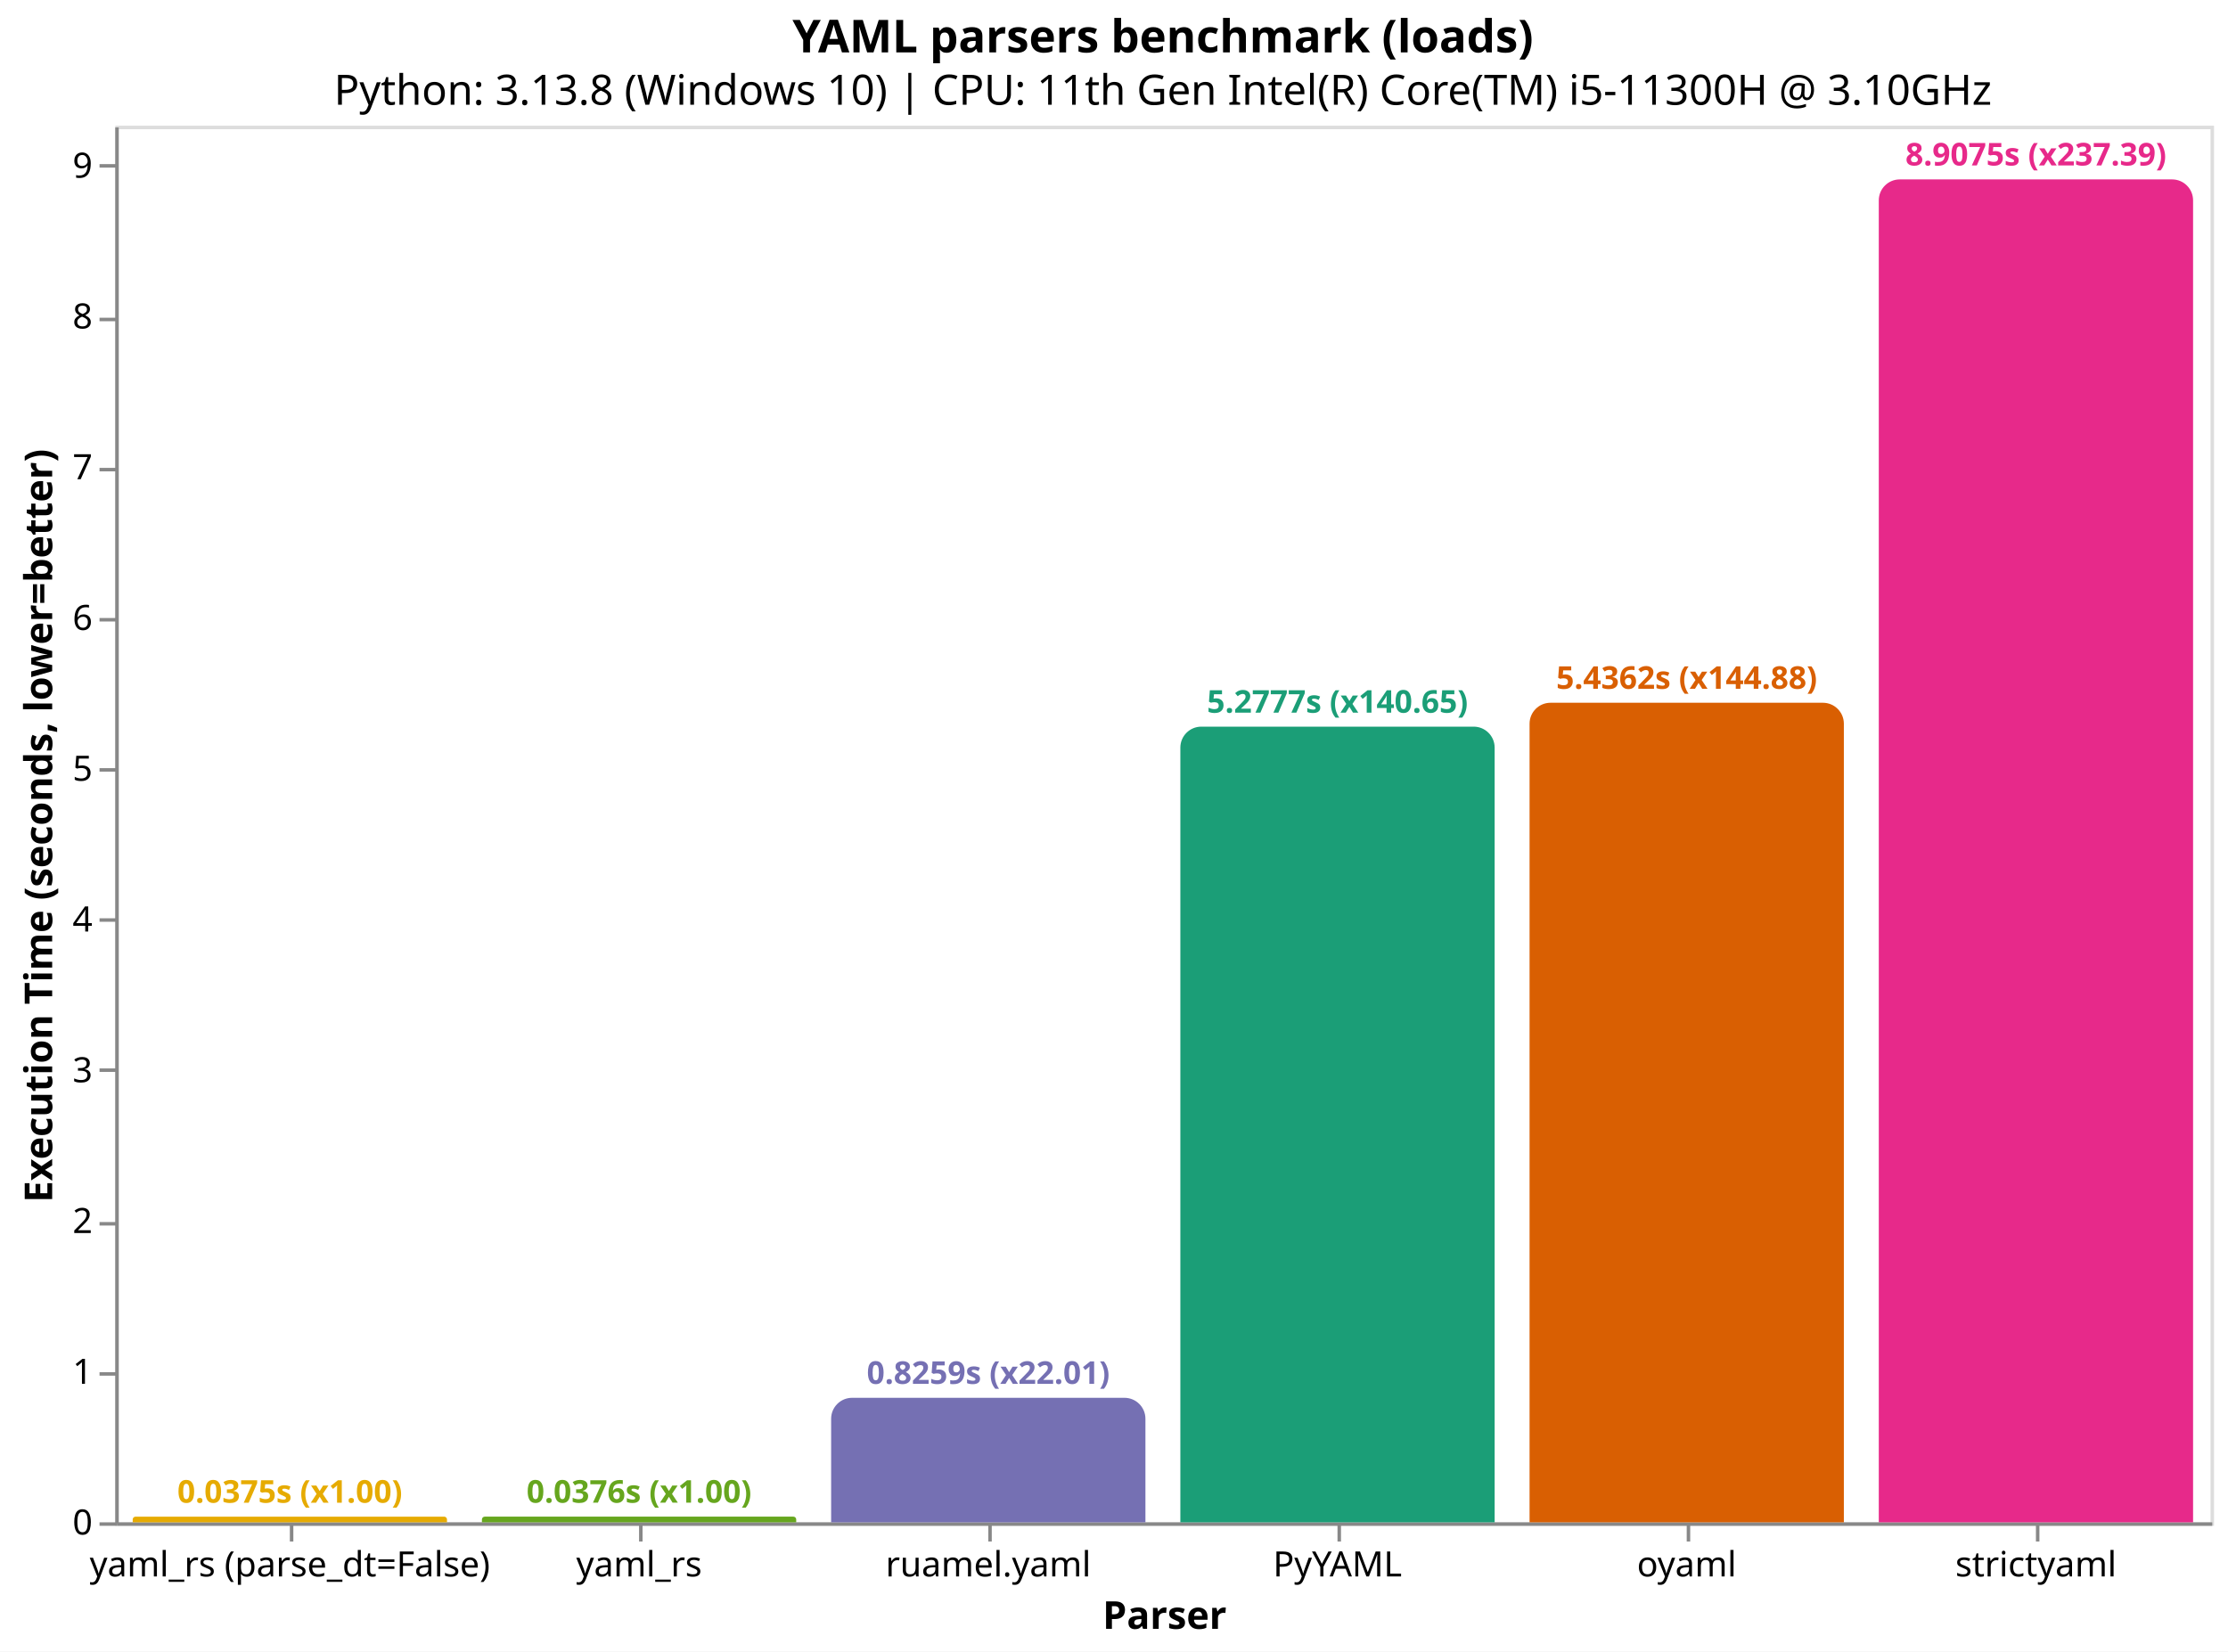
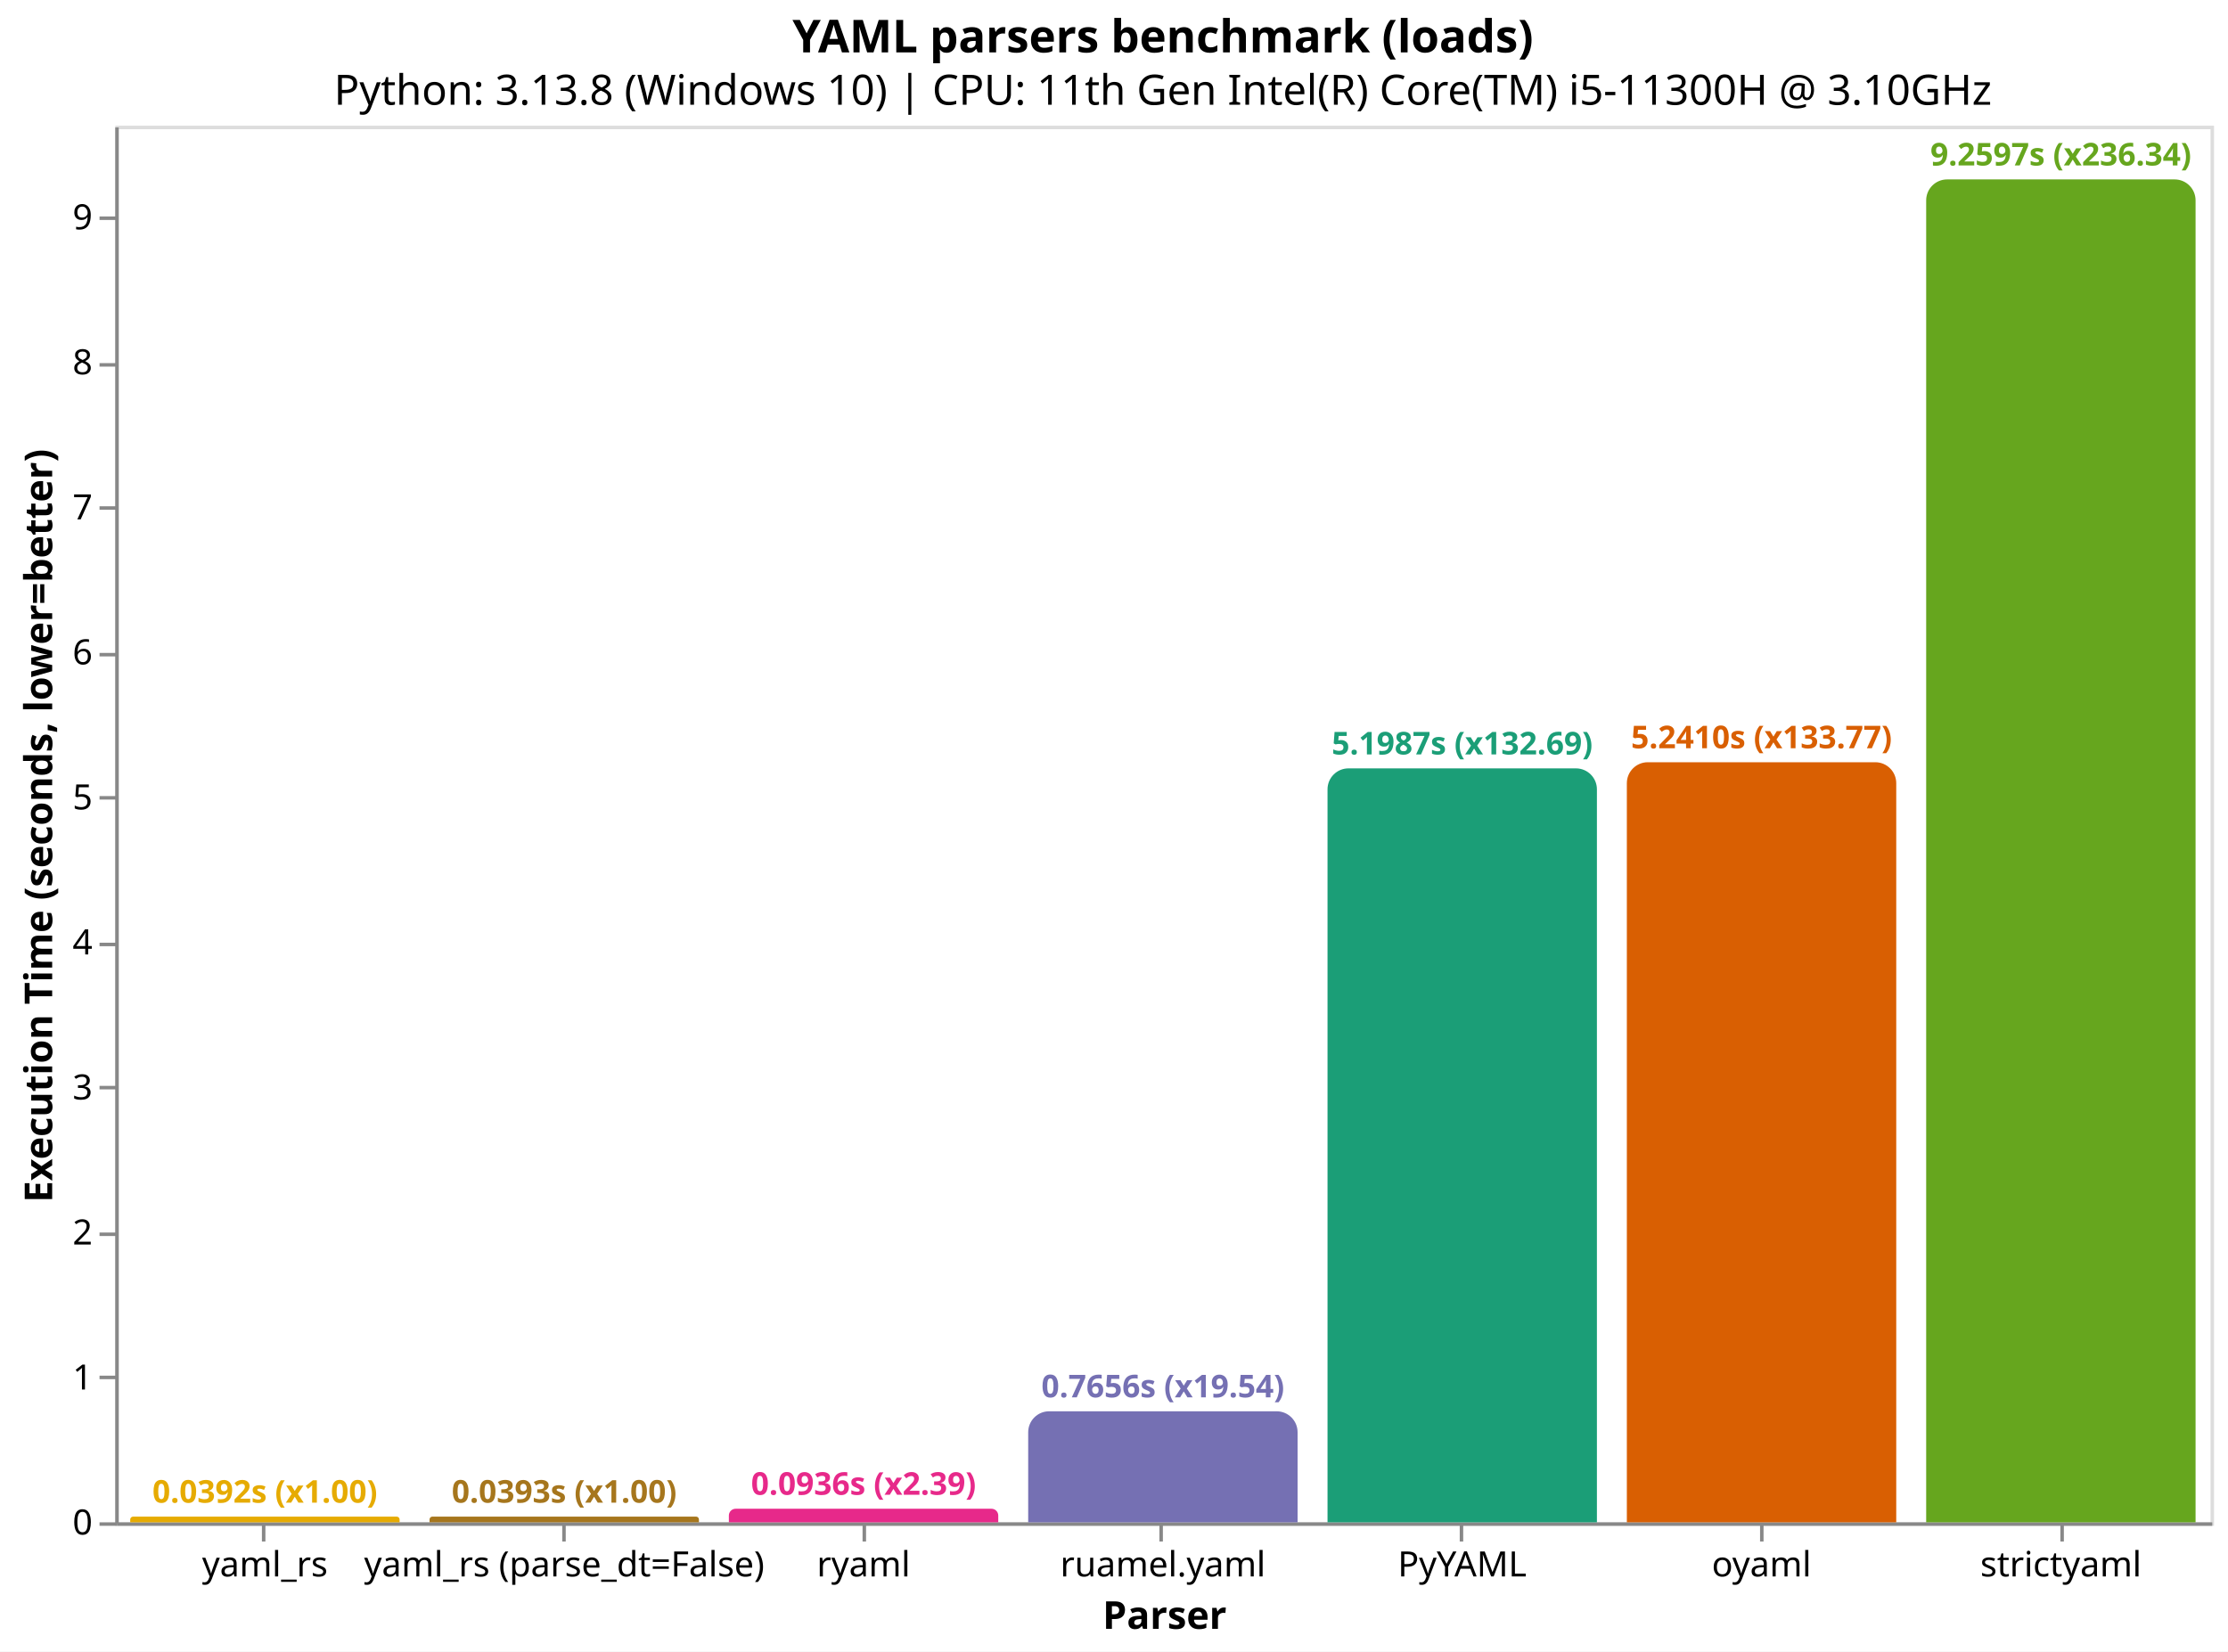
<svg xmlns="http://www.w3.org/2000/svg" version="1.1" class="marks" width="638" height="473" viewBox="0 0 638 473">
  <rect width="638" height="473" fill="white" />
  <g fill="none" stroke-miterlimit="10" transform="translate(33,36)">
    <g class="mark-group role-frame root" role="graphics-object" aria-roledescription="group mark container">
      <g transform="translate(0,0)">
        <path class="background" aria-hidden="true" d="M0.5,0.5h600v400h-600Z" stroke="#ddd" />
        <g>
-           <g class="mark-group role-axis" role="graphics-symbol" aria-roledescription="axis" aria-label="X-axis titled 'Parser' for a discrete scale with 6 values: yaml_rs (parse_dt=False), yaml_rs, ruamel.yaml, PyYAML, oyaml, strictyaml">
+           <g class="mark-group role-axis" role="graphics-symbol" aria-roledescription="axis" aria-label="X-axis titled 'Parser' for a discrete scale with 7 values: yaml_rs, yaml_rs (parse_dt=False), ryaml, ruamel.yaml, PyYAML, oyaml, strictyaml">
            <g transform="translate(0.5,400.5)">
              <path class="background" aria-hidden="true" d="M0,0h0v0h0Z" pointer-events="none" />
              <g>
                <g class="mark-rule role-axis-tick" pointer-events="none">
-                   <line transform="translate(50,0)" x2="0" y2="5" stroke="#888" stroke-width="1" opacity="1" />
-                   <line transform="translate(150,0)" x2="0" y2="5" stroke="#888" stroke-width="1" opacity="1" />
-                   <line transform="translate(250,0)" x2="0" y2="5" stroke="#888" stroke-width="1" opacity="1" />
-                   <line transform="translate(350,0)" x2="0" y2="5" stroke="#888" stroke-width="1" opacity="1" />
-                   <line transform="translate(450,0)" x2="0" y2="5" stroke="#888" stroke-width="1" opacity="1" />
-                   <line transform="translate(550,0)" x2="0" y2="5" stroke="#888" stroke-width="1" opacity="1" />
+                   <line transform="translate(42,0)" x2="0" y2="5" stroke="#888" stroke-width="1" opacity="1" />
+                   <line transform="translate(128,0)" x2="0" y2="5" stroke="#888" stroke-width="1" opacity="1" />
+                   <line transform="translate(214,0)" x2="0" y2="5" stroke="#888" stroke-width="1" opacity="1" />
+                   <line transform="translate(299,0)" x2="0" y2="5" stroke="#888" stroke-width="1" opacity="1" />
+                   <line transform="translate(385,0)" x2="0" y2="5" stroke="#888" stroke-width="1" opacity="1" />
+                   <line transform="translate(471,0)" x2="0" y2="5" stroke="#888" stroke-width="1" opacity="1" />
+                   <line transform="translate(557,0)" x2="0" y2="5" stroke="#888" stroke-width="1" opacity="1" />
                </g>
                <g class="mark-text role-axis-label" pointer-events="none">
-                   <text text-anchor="middle" transform="translate(49.5,15)" font-family="sans-serif" font-size="10px" fill="#000" opacity="1">yaml_rs (parse_dt=False)</text>
-                   <text text-anchor="middle" transform="translate(149.5,15)" font-family="sans-serif" font-size="10px" fill="#000" opacity="1">yaml_rs</text>
-                   <text text-anchor="middle" transform="translate(249.5,15)" font-family="sans-serif" font-size="10px" fill="#000" opacity="1">ruamel.yaml</text>
-                   <text text-anchor="middle" transform="translate(349.5,15)" font-family="sans-serif" font-size="10px" fill="#000" opacity="1">PyYAML</text>
-                   <text text-anchor="middle" transform="translate(449.5,15)" font-family="sans-serif" font-size="10px" fill="#000" opacity="1">oyaml</text>
-                   <text text-anchor="middle" transform="translate(549.5,15)" font-family="sans-serif" font-size="10px" fill="#000" opacity="1">strictyaml</text>
+                   <text text-anchor="middle" transform="translate(42.35714,15)" font-family="sans-serif" font-size="10px" fill="#000" opacity="1">yaml_rs</text>
+                   <text text-anchor="middle" transform="translate(128.0714,15)" font-family="sans-serif" font-size="10px" fill="#000" opacity="1">yaml_rs (parse_dt=False)</text>
+                   <text text-anchor="middle" transform="translate(213.7857,15)" font-family="sans-serif" font-size="10px" fill="#000" opacity="1">ryaml</text>
+                   <text text-anchor="middle" transform="translate(299.5,15)" font-family="sans-serif" font-size="10px" fill="#000" opacity="1">ruamel.yaml</text>
+                   <text text-anchor="middle" transform="translate(385.2143,15)" font-family="sans-serif" font-size="10px" fill="#000" opacity="1">PyYAML</text>
+                   <text text-anchor="middle" transform="translate(470.9286,15)" font-family="sans-serif" font-size="10px" fill="#000" opacity="1">oyaml</text>
+                   <text text-anchor="middle" transform="translate(556.6429,15)" font-family="sans-serif" font-size="10px" fill="#000" opacity="1">strictyaml</text>
                </g>
                <g class="mark-rule role-axis-domain" pointer-events="none">
                  <line transform="translate(0,0)" x2="600" y2="0" stroke="#888" stroke-width="1" opacity="1" />
                </g>
                <g class="mark-text role-axis-title" pointer-events="none">
                  <text text-anchor="middle" transform="translate(300,30)" font-family="sans-serif" font-size="11px" font-weight="bold" fill="#000" opacity="1">Parser</text>
                </g>
              </g>
              <path class="foreground" aria-hidden="true" d="" pointer-events="none" display="none" />
            </g>
          </g>
-           <g class="mark-group role-axis" role="graphics-symbol" aria-roledescription="axis" aria-label="Y-axis titled 'Execution Time (seconds, lower=better)' for a linear scale with values from 0 to 9">
+           <g class="mark-group role-axis" role="graphics-symbol" aria-roledescription="axis" aria-label="Y-axis titled 'Execution Time (seconds, lower=better)' for a linear scale with values from 0 to 10">
            <g transform="translate(0.5,0.5)">
              <path class="background" aria-hidden="true" d="M0,0h0v0h0Z" pointer-events="none" />
              <g>
                <g class="mark-rule role-axis-tick" pointer-events="none">
                  <line transform="translate(0,400)" x2="-5" y2="0" stroke="#888" stroke-width="1" opacity="1" />
-                   <line transform="translate(0,357)" x2="-5" y2="0" stroke="#888" stroke-width="1" opacity="1" />
-                   <line transform="translate(0,314)" x2="-5" y2="0" stroke="#888" stroke-width="1" opacity="1" />
-                   <line transform="translate(0,270)" x2="-5" y2="0" stroke="#888" stroke-width="1" opacity="1" />
-                   <line transform="translate(0,227)" x2="-5" y2="0" stroke="#888" stroke-width="1" opacity="1" />
-                   <line transform="translate(0,184)" x2="-5" y2="0" stroke="#888" stroke-width="1" opacity="1" />
-                   <line transform="translate(0,141)" x2="-5" y2="0" stroke="#888" stroke-width="1" opacity="1" />
-                   <line transform="translate(0,98)" x2="-5" y2="0" stroke="#888" stroke-width="1" opacity="1" />
-                   <line transform="translate(0,55)" x2="-5" y2="0" stroke="#888" stroke-width="1" opacity="1" />
-                   <line transform="translate(0,11)" x2="-5" y2="0" stroke="#888" stroke-width="1" opacity="1" />
+                   <line transform="translate(0,358)" x2="-5" y2="0" stroke="#888" stroke-width="1" opacity="1" />
+                   <line transform="translate(0,317)" x2="-5" y2="0" stroke="#888" stroke-width="1" opacity="1" />
+                   <line transform="translate(0,275)" x2="-5" y2="0" stroke="#888" stroke-width="1" opacity="1" />
+                   <line transform="translate(0,234)" x2="-5" y2="0" stroke="#888" stroke-width="1" opacity="1" />
+                   <line transform="translate(0,192)" x2="-5" y2="0" stroke="#888" stroke-width="1" opacity="1" />
+                   <line transform="translate(0,151)" x2="-5" y2="0" stroke="#888" stroke-width="1" opacity="1" />
+                   <line transform="translate(0,109)" x2="-5" y2="0" stroke="#888" stroke-width="1" opacity="1" />
+                   <line transform="translate(0,68)" x2="-5" y2="0" stroke="#888" stroke-width="1" opacity="1" />
+                   <line transform="translate(0,26)" x2="-5" y2="0" stroke="#888" stroke-width="1" opacity="1" />
                </g>
                <g class="mark-text role-axis-label" pointer-events="none">
                  <text text-anchor="end" transform="translate(-7,403)" font-family="sans-serif" font-size="10px" fill="#000" opacity="1">0</text>
-                   <text text-anchor="end" transform="translate(-7,359.8214)" font-family="sans-serif" font-size="10px" fill="#000" opacity="1">1</text>
-                   <text text-anchor="end" transform="translate(-7,316.6427)" font-family="sans-serif" font-size="10px" fill="#000" opacity="1">2</text>
-                   <text text-anchor="end" transform="translate(-7,273.4641)" font-family="sans-serif" font-size="10px" fill="#000" opacity="1">3</text>
-                   <text text-anchor="end" transform="translate(-7,230.2854)" font-family="sans-serif" font-size="10px" fill="#000" opacity="1">4</text>
-                   <text text-anchor="end" transform="translate(-7,187.1068)" font-family="sans-serif" font-size="10px" fill="#000" opacity="1">5</text>
-                   <text text-anchor="end" transform="translate(-7,143.9282)" font-family="sans-serif" font-size="10px" fill="#000" opacity="1">6</text>
-                   <text text-anchor="end" transform="translate(-7,100.7495)" font-family="sans-serif" font-size="10px" fill="#000" opacity="1">7</text>
-                   <text text-anchor="end" transform="translate(-7,57.57088)" font-family="sans-serif" font-size="10px" fill="#000" opacity="1">8</text>
-                   <text text-anchor="end" transform="translate(-7,14.39224)" font-family="sans-serif" font-size="10px" fill="#000" opacity="1">9</text>
+                   <text text-anchor="end" transform="translate(-7,361.4637)" font-family="sans-serif" font-size="10px" fill="#000" opacity="1">1</text>
+                   <text text-anchor="end" transform="translate(-7,319.9273)" font-family="sans-serif" font-size="10px" fill="#000" opacity="1">2</text>
+                   <text text-anchor="end" transform="translate(-7,278.391)" font-family="sans-serif" font-size="10px" fill="#000" opacity="1">3</text>
+                   <text text-anchor="end" transform="translate(-7,236.8547)" font-family="sans-serif" font-size="10px" fill="#000" opacity="1">4</text>
+                   <text text-anchor="end" transform="translate(-7,195.3183)" font-family="sans-serif" font-size="10px" fill="#000" opacity="1">5</text>
+                   <text text-anchor="end" transform="translate(-7,153.782)" font-family="sans-serif" font-size="10px" fill="#000" opacity="1">6</text>
+                   <text text-anchor="end" transform="translate(-7,112.2457)" font-family="sans-serif" font-size="10px" fill="#000" opacity="1">7</text>
+                   <text text-anchor="end" transform="translate(-7,70.70932)" font-family="sans-serif" font-size="10px" fill="#000" opacity="1">8</text>
+                   <text text-anchor="end" transform="translate(-7,29.17299)" font-family="sans-serif" font-size="10px" fill="#000" opacity="1">9</text>
                </g>
                <g class="mark-rule role-axis-domain" pointer-events="none">
                  <line transform="translate(0,400)" x2="0" y2="-400" stroke="#888" stroke-width="1" opacity="1" />
                </g>
                <g class="mark-text role-axis-title" pointer-events="none">
                  <text text-anchor="middle" transform="translate(-16.56152,200) rotate(-90) translate(0,-2)" font-family="sans-serif" font-size="11px" font-weight="bold" fill="#000" opacity="1">Execution Time (seconds, lower=better)</text>
                </g>
              </g>
              <path class="foreground" aria-hidden="true" d="" pointer-events="none" display="none" />
            </g>
          </g>
          <g class="mark-group role-scope" role="graphics-object" aria-roledescription="group mark container">
-             <g transform="translate(5,398.3798)">
-               <path class="background" aria-hidden="true" d="M0.81,0L89.19,0C89.637,0,90,0.363,90,0.81L90,1.62C90,1.62,90,1.62,90,1.62L0,1.62C0,1.62,0,1.62,0,1.62L0,0.81C0,0.363,0.363,0,0.81,0Z" />
+             <g transform="translate(4.285714,398.3726)">
+               <path class="background" aria-hidden="true" d="M0.814,0L76.329,0C76.778,0,77.143,0.365,77.143,0.814L77.143,1.627C77.143,1.627,77.143,1.627,77.143,1.627L0,1.627C0,1.627,0,1.627,0,1.627L0,0.814C0,0.365,0.365,0,0.814,0Z" />
              <g clip-path="url(#clip1)">
                <g class="mark-group role-scope" role="graphics-object" aria-roledescription="group mark container">
-                   <g transform="translate(0,-398.3798)">
-                     <path class="background" aria-hidden="true" d="M0,0h90v0h-90Z" />
-                     <g>
-                       <g class="mark-rect role-mark layer_0_marks" role="graphics-object" aria-roledescription="rect mark container">
-                         <path aria-label="Parser: yaml_rs (parse_dt=False); Execution Time (seconds, lower=better): 0.0375224999952; parser: yaml_rs (parse_dt=False); Execution Time (s): 0.0375; Slowdown: 1.00" role="graphics-symbol" aria-roledescription="bar" d="M0,398.38h90v1.62h-90Z" fill="#e6ab02" />
-                       </g>
-                     </g>
-                     <path class="foreground" aria-hidden="true" d="" display="none" />
-                   </g>
-                 </g>
-               </g>
-               <path class="foreground" aria-hidden="true" d="" display="none" />
-             </g>
-             <g transform="translate(105,398.3746)">
-               <path class="background" aria-hidden="true" d="M0.813,0L89.187,0C89.636,0,90,0.364,90,0.813L90,1.625C90,1.625,90,1.625,90,1.625L0,1.625C0,1.625,0,1.625,0,1.625L0,0.813C0,0.364,0.364,0,0.813,0Z" />
+                   <g transform="translate(0,-398.3726)">
+                     <path class="background" aria-hidden="true" d="M0,0h77.143v0h-77.143Z" />
+                     <g>
+                       <g class="mark-rect role-mark layer_0_marks" role="graphics-object" aria-roledescription="rect mark container">
+                         <path aria-label="Parser: yaml_rs; Execution Time (seconds, lower=better): 0.0391799999998; parser: yaml_rs; Execution Time (s): 0.0392; Slowdown: 1.00" role="graphics-symbol" aria-roledescription="bar" d="M0,398.373h77.143v1.627h-77.143Z" fill="#e6ab02" />
+                       </g>
+                     </g>
+                     <path class="foreground" aria-hidden="true" d="" display="none" />
+                   </g>
+                 </g>
+               </g>
+               <path class="foreground" aria-hidden="true" d="" display="none" />
+             </g>
+             <g transform="translate(90,398.3657)">
+               <path class="background" aria-hidden="true" d="M0.817,0L76.326,0C76.777,0,77.143,0.366,77.143,0.817L77.143,1.634C77.143,1.634,77.143,1.634,77.143,1.634L0,1.634C0,1.634,0,1.634,0,1.634L0,0.817C0,0.366,0.366,0,0.817,0Z" />
              <g clip-path="url(#clip2)">
                <g class="mark-group role-scope" role="graphics-object" aria-roledescription="group mark container">
-                   <g transform="translate(0,-398.3746)">
-                     <path class="background" aria-hidden="true" d="M0,0h90v0h-90Z" />
-                     <g>
-                       <g class="mark-rect role-mark layer_0_marks" role="graphics-object" aria-roledescription="rect mark container">
-                         <path aria-label="Parser: yaml_rs; Execution Time (seconds, lower=better): 0.0376438000021; parser: yaml_rs; Execution Time (s): 0.0376; Slowdown: 1.00" role="graphics-symbol" aria-roledescription="bar" d="M0,398.375h90v1.625h-90Z" fill="#66a61e" />
-                       </g>
-                     </g>
-                     <path class="foreground" aria-hidden="true" d="" display="none" />
-                   </g>
-                 </g>
-               </g>
-               <path class="foreground" aria-hidden="true" d="" display="none" />
-             </g>
-             <g transform="translate(205,364.3393)">
-               <path class="background" aria-hidden="true" d="M6,0L84,0C87.311,0,90,2.689,90,6L90,35.661C90,35.661,90,35.661,90,35.661L0,35.661C0,35.661,0,35.661,0,35.661L0,6C0,2.689,2.689,0,6,0Z" />
+                   <g transform="translate(0,-398.3657)">
+                     <path class="background" aria-hidden="true" d="M0,0h77.143v0h-77.143Z" />
+                     <g>
+                       <g class="mark-rect role-mark layer_0_marks" role="graphics-object" aria-roledescription="rect mark container">
+                         <path aria-label="Parser: yaml_rs (parse_dt=False); Execution Time (seconds, lower=better): 0.0393455000012; parser: yaml_rs (parse_dt=False); Execution Time (s): 0.0393; Slowdown: 1.00" role="graphics-symbol" aria-roledescription="bar" d="M0,398.366h77.143v1.634h-77.143Z" fill="#a6761d" />
+                       </g>
+                     </g>
+                     <path class="foreground" aria-hidden="true" d="" display="none" />
+                   </g>
+                 </g>
+               </g>
+               <path class="foreground" aria-hidden="true" d="" display="none" />
+             </g>
+             <g transform="translate(175.7143,396.1113)">
+               <path class="background" aria-hidden="true" d="M1.944,0L75.198,0C76.272,0,77.143,0.871,77.143,1.944L77.143,3.889C77.143,3.889,77.143,3.889,77.143,3.889L0,3.889C0,3.889,0,3.889,0,3.889L0,1.944C0,0.871,0.871,0,1.944,0Z" />
              <g clip-path="url(#clip3)">
                <g class="mark-group role-scope" role="graphics-object" aria-roledescription="group mark container">
-                   <g transform="translate(0,-364.3393)">
-                     <path class="background" aria-hidden="true" d="M0,0h90v0h-90Z" />
-                     <g>
-                       <g class="mark-rect role-mark layer_0_marks" role="graphics-object" aria-roledescription="rect mark container">
-                         <path aria-label="Parser: ruamel.yaml; Execution Time (seconds, lower=better): 0.825887400002; parser: ruamel.yaml; Execution Time (s): 0.8259; Slowdown: 22.01" role="graphics-symbol" aria-roledescription="bar" d="M0,364.339h90v35.661h-90Z" fill="#7570b3" />
-                       </g>
-                     </g>
-                     <path class="foreground" aria-hidden="true" d="" display="none" />
-                   </g>
-                 </g>
-               </g>
-               <path class="foreground" aria-hidden="true" d="" display="none" />
-             </g>
-             <g transform="translate(305,172.1169)">
-               <path class="background" aria-hidden="true" d="M6,0L84,0C87.311,0,90,2.689,90,6L90,227.883C90,227.883,90,227.883,90,227.883L0,227.883C0,227.883,0,227.883,0,227.883L0,6C0,2.689,2.689,0,6,0Z" />
+                   <g transform="translate(0,-396.1113)">
+                     <path class="background" aria-hidden="true" d="M0,0h77.143v0h-77.143Z" />
+                     <g>
+                       <g class="mark-rect role-mark layer_0_marks" role="graphics-object" aria-roledescription="rect mark container">
+                         <path aria-label="Parser: ryaml; Execution Time (seconds, lower=better): 0.0936223999997; parser: ryaml; Execution Time (s): 0.0936; Slowdown: 2.39" role="graphics-symbol" aria-roledescription="bar" d="M0,396.111h77.143v3.889h-77.143Z" fill="#e7298a" />
+                       </g>
+                     </g>
+                     <path class="foreground" aria-hidden="true" d="" display="none" />
+                   </g>
+                 </g>
+               </g>
+               <path class="foreground" aria-hidden="true" d="" display="none" />
+             </g>
+             <g transform="translate(261.4286,368.1993)">
+               <path class="background" aria-hidden="true" d="M6,0L71.143,0C74.454,0,77.143,2.689,77.143,6L77.143,31.801C77.143,31.801,77.143,31.801,77.143,31.801L0,31.801C0,31.801,0,31.801,0,31.801L0,6C0,2.689,2.689,0,6,0Z" />
              <g clip-path="url(#clip4)">
                <g class="mark-group role-scope" role="graphics-object" aria-roledescription="group mark container">
-                   <g transform="translate(0,-172.1169)">
-                     <path class="background" aria-hidden="true" d="M0,0h90v0h-90Z" />
-                     <g>
-                       <g class="mark-rect role-mark layer_0_marks" role="graphics-object" aria-roledescription="rect mark container">
-                         <path aria-label="Parser: PyYAML; Execution Time (seconds, lower=better): 5.277682; parser: PyYAML; Execution Time (s): 5.2777; Slowdown: 140.65" role="graphics-symbol" aria-roledescription="bar" d="M0,172.117h90v227.883h-90Z" fill="#1b9e77" />
-                       </g>
-                     </g>
-                     <path class="foreground" aria-hidden="true" d="" display="none" />
-                   </g>
-                 </g>
-               </g>
-               <path class="foreground" aria-hidden="true" d="" display="none" />
-             </g>
-             <g transform="translate(405,165.273)">
-               <path class="background" aria-hidden="true" d="M6,0L84,0C87.311,0,90,2.689,90,6L90,234.727C90,234.727,90,234.727,90,234.727L0,234.727C0,234.727,0,234.727,0,234.727L0,6C0,2.689,2.689,0,6,0Z" />
+                   <g transform="translate(0,-368.1993)">
+                     <path class="background" aria-hidden="true" d="M0,0h77.143v0h-77.143Z" />
+                     <g>
+                       <g class="mark-rect role-mark layer_0_marks" role="graphics-object" aria-roledescription="rect mark container">
+                         <path aria-label="Parser: ruamel.yaml; Execution Time (seconds, lower=better): 0.7656126; parser: ruamel.yaml; Execution Time (s): 0.7656; Slowdown: 19.54" role="graphics-symbol" aria-roledescription="bar" d="M0,368.199h77.143v31.801h-77.143Z" fill="#7570b3" />
+                       </g>
+                     </g>
+                     <path class="foreground" aria-hidden="true" d="" display="none" />
+                   </g>
+                 </g>
+               </g>
+               <path class="foreground" aria-hidden="true" d="" display="none" />
+             </g>
+             <g transform="translate(347.1429,184.0662)">
+               <path class="background" aria-hidden="true" d="M6,0L71.143,0C74.454,0,77.143,2.689,77.143,6L77.143,215.934C77.143,215.934,77.143,215.934,77.143,215.934L0,215.934C0,215.934,0,215.934,0,215.934L0,6C0,2.689,2.689,0,6,0Z" />
              <g clip-path="url(#clip5)">
                <g class="mark-group role-scope" role="graphics-object" aria-roledescription="group mark container">
-                   <g transform="translate(0,-165.273)">
-                     <path class="background" aria-hidden="true" d="M0,0h90v0h-90Z" />
-                     <g>
-                       <g class="mark-rect role-mark layer_0_marks" role="graphics-object" aria-roledescription="rect mark container">
-                         <path aria-label="Parser: oyaml; Execution Time (seconds, lower=better): 5.4361831; parser: oyaml; Execution Time (s): 5.4362; Slowdown: 144.88" role="graphics-symbol" aria-roledescription="bar" d="M0,165.273h90v234.727h-90Z" fill="#d95f02" />
-                       </g>
-                     </g>
-                     <path class="foreground" aria-hidden="true" d="" display="none" />
-                   </g>
-                 </g>
-               </g>
-               <path class="foreground" aria-hidden="true" d="" display="none" />
-             </g>
-             <g transform="translate(505,15.38462)">
-               <path class="background" aria-hidden="true" d="M6,0L84,0C87.311,0,90,2.689,90,6L90,384.615C90,384.615,90,384.615,90,384.615L0,384.615C0,384.615,0,384.615,0,384.615L0,6C0,2.689,2.689,0,6,0Z" />
+                   <g transform="translate(0,-184.0662)">
+                     <path class="background" aria-hidden="true" d="M0,0h77.143v0h-77.143Z" />
+                     <g>
+                       <g class="mark-rect role-mark layer_0_marks" role="graphics-object" aria-roledescription="rect mark container">
+                         <path aria-label="Parser: PyYAML; Execution Time (seconds, lower=better): 5.1986716; parser: PyYAML; Execution Time (s): 5.1987; Slowdown: 132.69" role="graphics-symbol" aria-roledescription="bar" d="M0,184.066h77.143v215.934h-77.143Z" fill="#1b9e77" />
+                       </g>
+                     </g>
+                     <path class="foreground" aria-hidden="true" d="" display="none" />
+                   </g>
+                 </g>
+               </g>
+               <path class="foreground" aria-hidden="true" d="" display="none" />
+             </g>
+             <g transform="translate(432.8571,182.3067)">
+               <path class="background" aria-hidden="true" d="M6,0L71.143,0C74.454,0,77.143,2.689,77.143,6L77.143,217.693C77.143,217.693,77.143,217.693,77.143,217.693L0,217.693C0,217.693,0,217.693,0,217.693L0,6C0,2.689,2.689,0,6,0Z" />
              <g clip-path="url(#clip6)">
                <g class="mark-group role-scope" role="graphics-object" aria-roledescription="group mark container">
+                   <g transform="translate(0,-182.3067)">
+                     <path class="background" aria-hidden="true" d="M0,0h77.143v0h-77.143Z" />
+                     <g>
+                       <g class="mark-rect role-mark layer_0_marks" role="graphics-object" aria-roledescription="rect mark container">
+                         <path aria-label="Parser: oyaml; Execution Time (seconds, lower=better): 5.241032; parser: oyaml; Execution Time (s): 5.2410; Slowdown: 133.77" role="graphics-symbol" aria-roledescription="bar" d="M0,182.307h77.143v217.693h-77.143Z" fill="#d95f02" />
+                       </g>
+                     </g>
+                     <path class="foreground" aria-hidden="true" d="" display="none" />
+                   </g>
+                 </g>
+               </g>
+               <path class="foreground" aria-hidden="true" d="" display="none" />
+             </g>
+             <g transform="translate(518.5714,15.38462)">
+               <path class="background" aria-hidden="true" d="M6,0L71.143,0C74.454,0,77.143,2.689,77.143,6L77.143,384.615C77.143,384.615,77.143,384.615,77.143,384.615L0,384.615C0,384.615,0,384.615,0,384.615L0,6C0,2.689,2.689,0,6,0Z" />
+               <g clip-path="url(#clip7)">
+                 <g class="mark-group role-scope" role="graphics-object" aria-roledescription="group mark container">
                  <g transform="translate(0,-15.38462)">
-                     <path class="background" aria-hidden="true" d="M0,0h90v0h-90Z" />
-                     <g>
-                       <g class="mark-rect role-mark layer_0_marks" role="graphics-object" aria-roledescription="rect mark container">
-                         <path aria-label="Parser: strictyaml; Execution Time (seconds, lower=better): 8.90753819999; parser: strictyaml; Execution Time (s): 8.9075; Slowdown: 237.39" role="graphics-symbol" aria-roledescription="bar" d="M0,15.385h90v384.615h-90Z" fill="#e7298a" />
+                     <path class="background" aria-hidden="true" d="M0,0h77.143v0h-77.143Z" />
+                     <g>
+                       <g class="mark-rect role-mark layer_0_marks" role="graphics-object" aria-roledescription="rect mark container">
+                         <path aria-label="Parser: strictyaml; Execution Time (seconds, lower=better): 9.2597334; parser: strictyaml; Execution Time (s): 9.2597; Slowdown: 236.34" role="graphics-symbol" aria-roledescription="bar" d="M0,15.385h77.143v384.615h-77.143Z" fill="#66a61e" />
                      </g>
                    </g>
                    <path class="foreground" aria-hidden="true" d="" display="none" />
                  </g>
                </g>
              </g>
              <path class="foreground" aria-hidden="true" d="" display="none" />
            </g>
          </g>
          <g class="mark-text role-mark layer_1_marks" role="graphics-object" aria-roledescription="text mark container">
-             <text aria-label="Parser: yaml_rs (parse_dt=False); Execution Time (seconds, lower=better): 0.0375224999952; parser: yaml_rs (parse_dt=False); label: 0.0375s (x1.00); Execution Time (s): 0.0375; Slowdown: 1.00" role="graphics-symbol" aria-roledescription="text mark" text-anchor="middle" transform="translate(50,394.3798)" font-family="sans-serif" font-size="9px" font-weight="bold" fill="#e6ab02">0.0375s (x1.00)</text>
-             <text aria-label="Parser: yaml_rs; Execution Time (seconds, lower=better): 0.0376438000021; parser: yaml_rs; label: 0.0376s (x1.00); Execution Time (s): 0.0376; Slowdown: 1.00" role="graphics-symbol" aria-roledescription="text mark" text-anchor="middle" transform="translate(150,394.3746)" font-family="sans-serif" font-size="9px" font-weight="bold" fill="#66a61e">0.0376s (x1.00)</text>
-             <text aria-label="Parser: ruamel.yaml; Execution Time (seconds, lower=better): 0.825887400002; parser: ruamel.yaml; label: 0.8259s (x22.01); Execution Time (s): 0.8259; Slowdown: 22.01" role="graphics-symbol" aria-roledescription="text mark" text-anchor="middle" transform="translate(250,360.3393)" font-family="sans-serif" font-size="9px" font-weight="bold" fill="#7570b3">0.8259s (x22.01)</text>
-             <text aria-label="Parser: PyYAML; Execution Time (seconds, lower=better): 5.277682; parser: PyYAML; label: 5.2777s (x140.65); Execution Time (s): 5.2777; Slowdown: 140.65" role="graphics-symbol" aria-roledescription="text mark" text-anchor="middle" transform="translate(350,168.1169)" font-family="sans-serif" font-size="9px" font-weight="bold" fill="#1b9e77">5.2777s (x140.65)</text>
-             <text aria-label="Parser: oyaml; Execution Time (seconds, lower=better): 5.4361831; parser: oyaml; label: 5.4362s (x144.88); Execution Time (s): 5.4362; Slowdown: 144.88" role="graphics-symbol" aria-roledescription="text mark" text-anchor="middle" transform="translate(450,161.273)" font-family="sans-serif" font-size="9px" font-weight="bold" fill="#d95f02">5.4362s (x144.88)</text>
-             <text aria-label="Parser: strictyaml; Execution Time (seconds, lower=better): 8.90753819999; parser: strictyaml; label: 8.9075s (x237.39); Execution Time (s): 8.9075; Slowdown: 237.39" role="graphics-symbol" aria-roledescription="text mark" text-anchor="middle" transform="translate(550,11.38462)" font-family="sans-serif" font-size="9px" font-weight="bold" fill="#e7298a">8.9075s (x237.39)</text>
+             <text aria-label="Parser: yaml_rs; Execution Time (seconds, lower=better): 0.0391799999998; parser: yaml_rs; label: 0.0392s (x1.00); Execution Time (s): 0.0392; Slowdown: 1.00" role="graphics-symbol" aria-roledescription="text mark" text-anchor="middle" transform="translate(42.85714,394.3726)" font-family="sans-serif" font-size="9px" font-weight="bold" fill="#e6ab02">0.0392s (x1.00)</text>
+             <text aria-label="Parser: yaml_rs (parse_dt=False); Execution Time (seconds, lower=better): 0.0393455000012; parser: yaml_rs (parse_dt=False); label: 0.0393s (x1.00); Execution Time (s): 0.0393; Slowdown: 1.00" role="graphics-symbol" aria-roledescription="text mark" text-anchor="middle" transform="translate(128.5714,394.3657)" font-family="sans-serif" font-size="9px" font-weight="bold" fill="#a6761d">0.0393s (x1.00)</text>
+             <text aria-label="Parser: ryaml; Execution Time (seconds, lower=better): 0.0936223999997; parser: ryaml; label: 0.0936s (x2.39); Execution Time (s): 0.0936; Slowdown: 2.39" role="graphics-symbol" aria-roledescription="text mark" text-anchor="middle" transform="translate(214.2857,392.1113)" font-family="sans-serif" font-size="9px" font-weight="bold" fill="#e7298a">0.0936s (x2.39)</text>
+             <text aria-label="Parser: ruamel.yaml; Execution Time (seconds, lower=better): 0.7656126; parser: ruamel.yaml; label: 0.7656s (x19.54); Execution Time (s): 0.7656; Slowdown: 19.54" role="graphics-symbol" aria-roledescription="text mark" text-anchor="middle" transform="translate(300,364.1993)" font-family="sans-serif" font-size="9px" font-weight="bold" fill="#7570b3">0.7656s (x19.54)</text>
+             <text aria-label="Parser: PyYAML; Execution Time (seconds, lower=better): 5.1986716; parser: PyYAML; label: 5.1987s (x132.69); Execution Time (s): 5.1987; Slowdown: 132.69" role="graphics-symbol" aria-roledescription="text mark" text-anchor="middle" transform="translate(385.7143,180.0662)" font-family="sans-serif" font-size="9px" font-weight="bold" fill="#1b9e77">5.1987s (x132.69)</text>
+             <text aria-label="Parser: oyaml; Execution Time (seconds, lower=better): 5.241032; parser: oyaml; label: 5.2410s (x133.77); Execution Time (s): 5.2410; Slowdown: 133.77" role="graphics-symbol" aria-roledescription="text mark" text-anchor="middle" transform="translate(471.4286,178.3067)" font-family="sans-serif" font-size="9px" font-weight="bold" fill="#d95f02">5.2410s (x133.77)</text>
+             <text aria-label="Parser: strictyaml; Execution Time (seconds, lower=better): 9.2597334; parser: strictyaml; label: 9.2597s (x236.34); Execution Time (s): 9.2597; Slowdown: 236.34" role="graphics-symbol" aria-roledescription="text mark" text-anchor="middle" transform="translate(557.1429,11.38462)" font-family="sans-serif" font-size="9px" font-weight="bold" fill="#66a61e">9.2597s (x236.34)</text>
          </g>
          <g class="mark-group role-title">
            <g transform="translate(300,-31)">
              <path class="background" aria-hidden="true" d="M0,0h0v0h0Z" pointer-events="none" />
              <g>
                <g class="mark-text role-title-text" role="graphics-symbol" aria-roledescription="title" aria-label="Title text 'YAML parsers benchmark (loads)'" pointer-events="none">
                  <text text-anchor="middle" transform="translate(0,10)" font-family="sans-serif" font-size="13px" font-weight="bold" fill="#000" opacity="1">YAML parsers benchmark (loads)</text>
                </g>
                <g class="mark-text role-title-subtitle" role="graphics-symbol" aria-roledescription="subtitle" aria-label="Subtitle text 'Python: 3.13.8 (Windows 10) | CPU: 11th Gen Intel(R) Core(TM) i5-11300H @ 3.10GHz'" pointer-events="none">
                  <text text-anchor="middle" transform="translate(0,25)" font-family="sans-serif" font-size="12px" fill="#000" opacity="1">Python: 3.13.8 (Windows 10) | CPU: 11th Gen Intel(R) Core(TM) i5-11300H @ 3.10GHz</text>
                </g>
              </g>
              <path class="foreground" aria-hidden="true" d="" pointer-events="none" display="none" />
            </g>
          </g>
        </g>
        <path class="foreground" aria-hidden="true" d="" display="none" />
      </g>
    </g>
  </g>
  <defs>
    <clipPath id="clip1">
-       <path d="M0.81,0L89.19,0C89.637,0,90,0.363,90,0.81L90,1.62C90,1.62,90,1.62,90,1.62L0,1.62C0,1.62,0,1.62,0,1.62L0,0.81C0,0.363,0.363,0,0.81,0Z" />
+       <path d="M0.814,0L76.329,0C76.778,0,77.143,0.365,77.143,0.814L77.143,1.627C77.143,1.627,77.143,1.627,77.143,1.627L0,1.627C0,1.627,0,1.627,0,1.627L0,0.814C0,0.365,0.365,0,0.814,0Z" />
    </clipPath>
    <clipPath id="clip2">
-       <path d="M0.813,0L89.187,0C89.636,0,90,0.364,90,0.813L90,1.625C90,1.625,90,1.625,90,1.625L0,1.625C0,1.625,0,1.625,0,1.625L0,0.813C0,0.364,0.364,0,0.813,0Z" />
+       <path d="M0.817,0L76.326,0C76.777,0,77.143,0.366,77.143,0.817L77.143,1.634C77.143,1.634,77.143,1.634,77.143,1.634L0,1.634C0,1.634,0,1.634,0,1.634L0,0.817C0,0.366,0.366,0,0.817,0Z" />
    </clipPath>
    <clipPath id="clip3">
-       <path d="M6,0L84,0C87.311,0,90,2.689,90,6L90,35.661C90,35.661,90,35.661,90,35.661L0,35.661C0,35.661,0,35.661,0,35.661L0,6C0,2.689,2.689,0,6,0Z" />
+       <path d="M1.944,0L75.198,0C76.272,0,77.143,0.871,77.143,1.944L77.143,3.889C77.143,3.889,77.143,3.889,77.143,3.889L0,3.889C0,3.889,0,3.889,0,3.889L0,1.944C0,0.871,0.871,0,1.944,0Z" />
    </clipPath>
    <clipPath id="clip4">
-       <path d="M6,0L84,0C87.311,0,90,2.689,90,6L90,227.883C90,227.883,90,227.883,90,227.883L0,227.883C0,227.883,0,227.883,0,227.883L0,6C0,2.689,2.689,0,6,0Z" />
+       <path d="M6,0L71.143,0C74.454,0,77.143,2.689,77.143,6L77.143,31.801C77.143,31.801,77.143,31.801,77.143,31.801L0,31.801C0,31.801,0,31.801,0,31.801L0,6C0,2.689,2.689,0,6,0Z" />
    </clipPath>
    <clipPath id="clip5">
-       <path d="M6,0L84,0C87.311,0,90,2.689,90,6L90,234.727C90,234.727,90,234.727,90,234.727L0,234.727C0,234.727,0,234.727,0,234.727L0,6C0,2.689,2.689,0,6,0Z" />
+       <path d="M6,0L71.143,0C74.454,0,77.143,2.689,77.143,6L77.143,215.934C77.143,215.934,77.143,215.934,77.143,215.934L0,215.934C0,215.934,0,215.934,0,215.934L0,6C0,2.689,2.689,0,6,0Z" />
    </clipPath>
    <clipPath id="clip6">
-       <path d="M6,0L84,0C87.311,0,90,2.689,90,6L90,384.615C90,384.615,90,384.615,90,384.615L0,384.615C0,384.615,0,384.615,0,384.615L0,6C0,2.689,2.689,0,6,0Z" />
+       <path d="M6,0L71.143,0C74.454,0,77.143,2.689,77.143,6L77.143,217.693C77.143,217.693,77.143,217.693,77.143,217.693L0,217.693C0,217.693,0,217.693,0,217.693L0,6C0,2.689,2.689,0,6,0Z" />
+     </clipPath>
+     <clipPath id="clip7">
+       <path d="M6,0L71.143,0C74.454,0,77.143,2.689,77.143,6L77.143,384.615C77.143,384.615,77.143,384.615,77.143,384.615L0,384.615C0,384.615,0,384.615,0,384.615L0,6C0,2.689,2.689,0,6,0Z" />
    </clipPath>
  </defs>
</svg>
